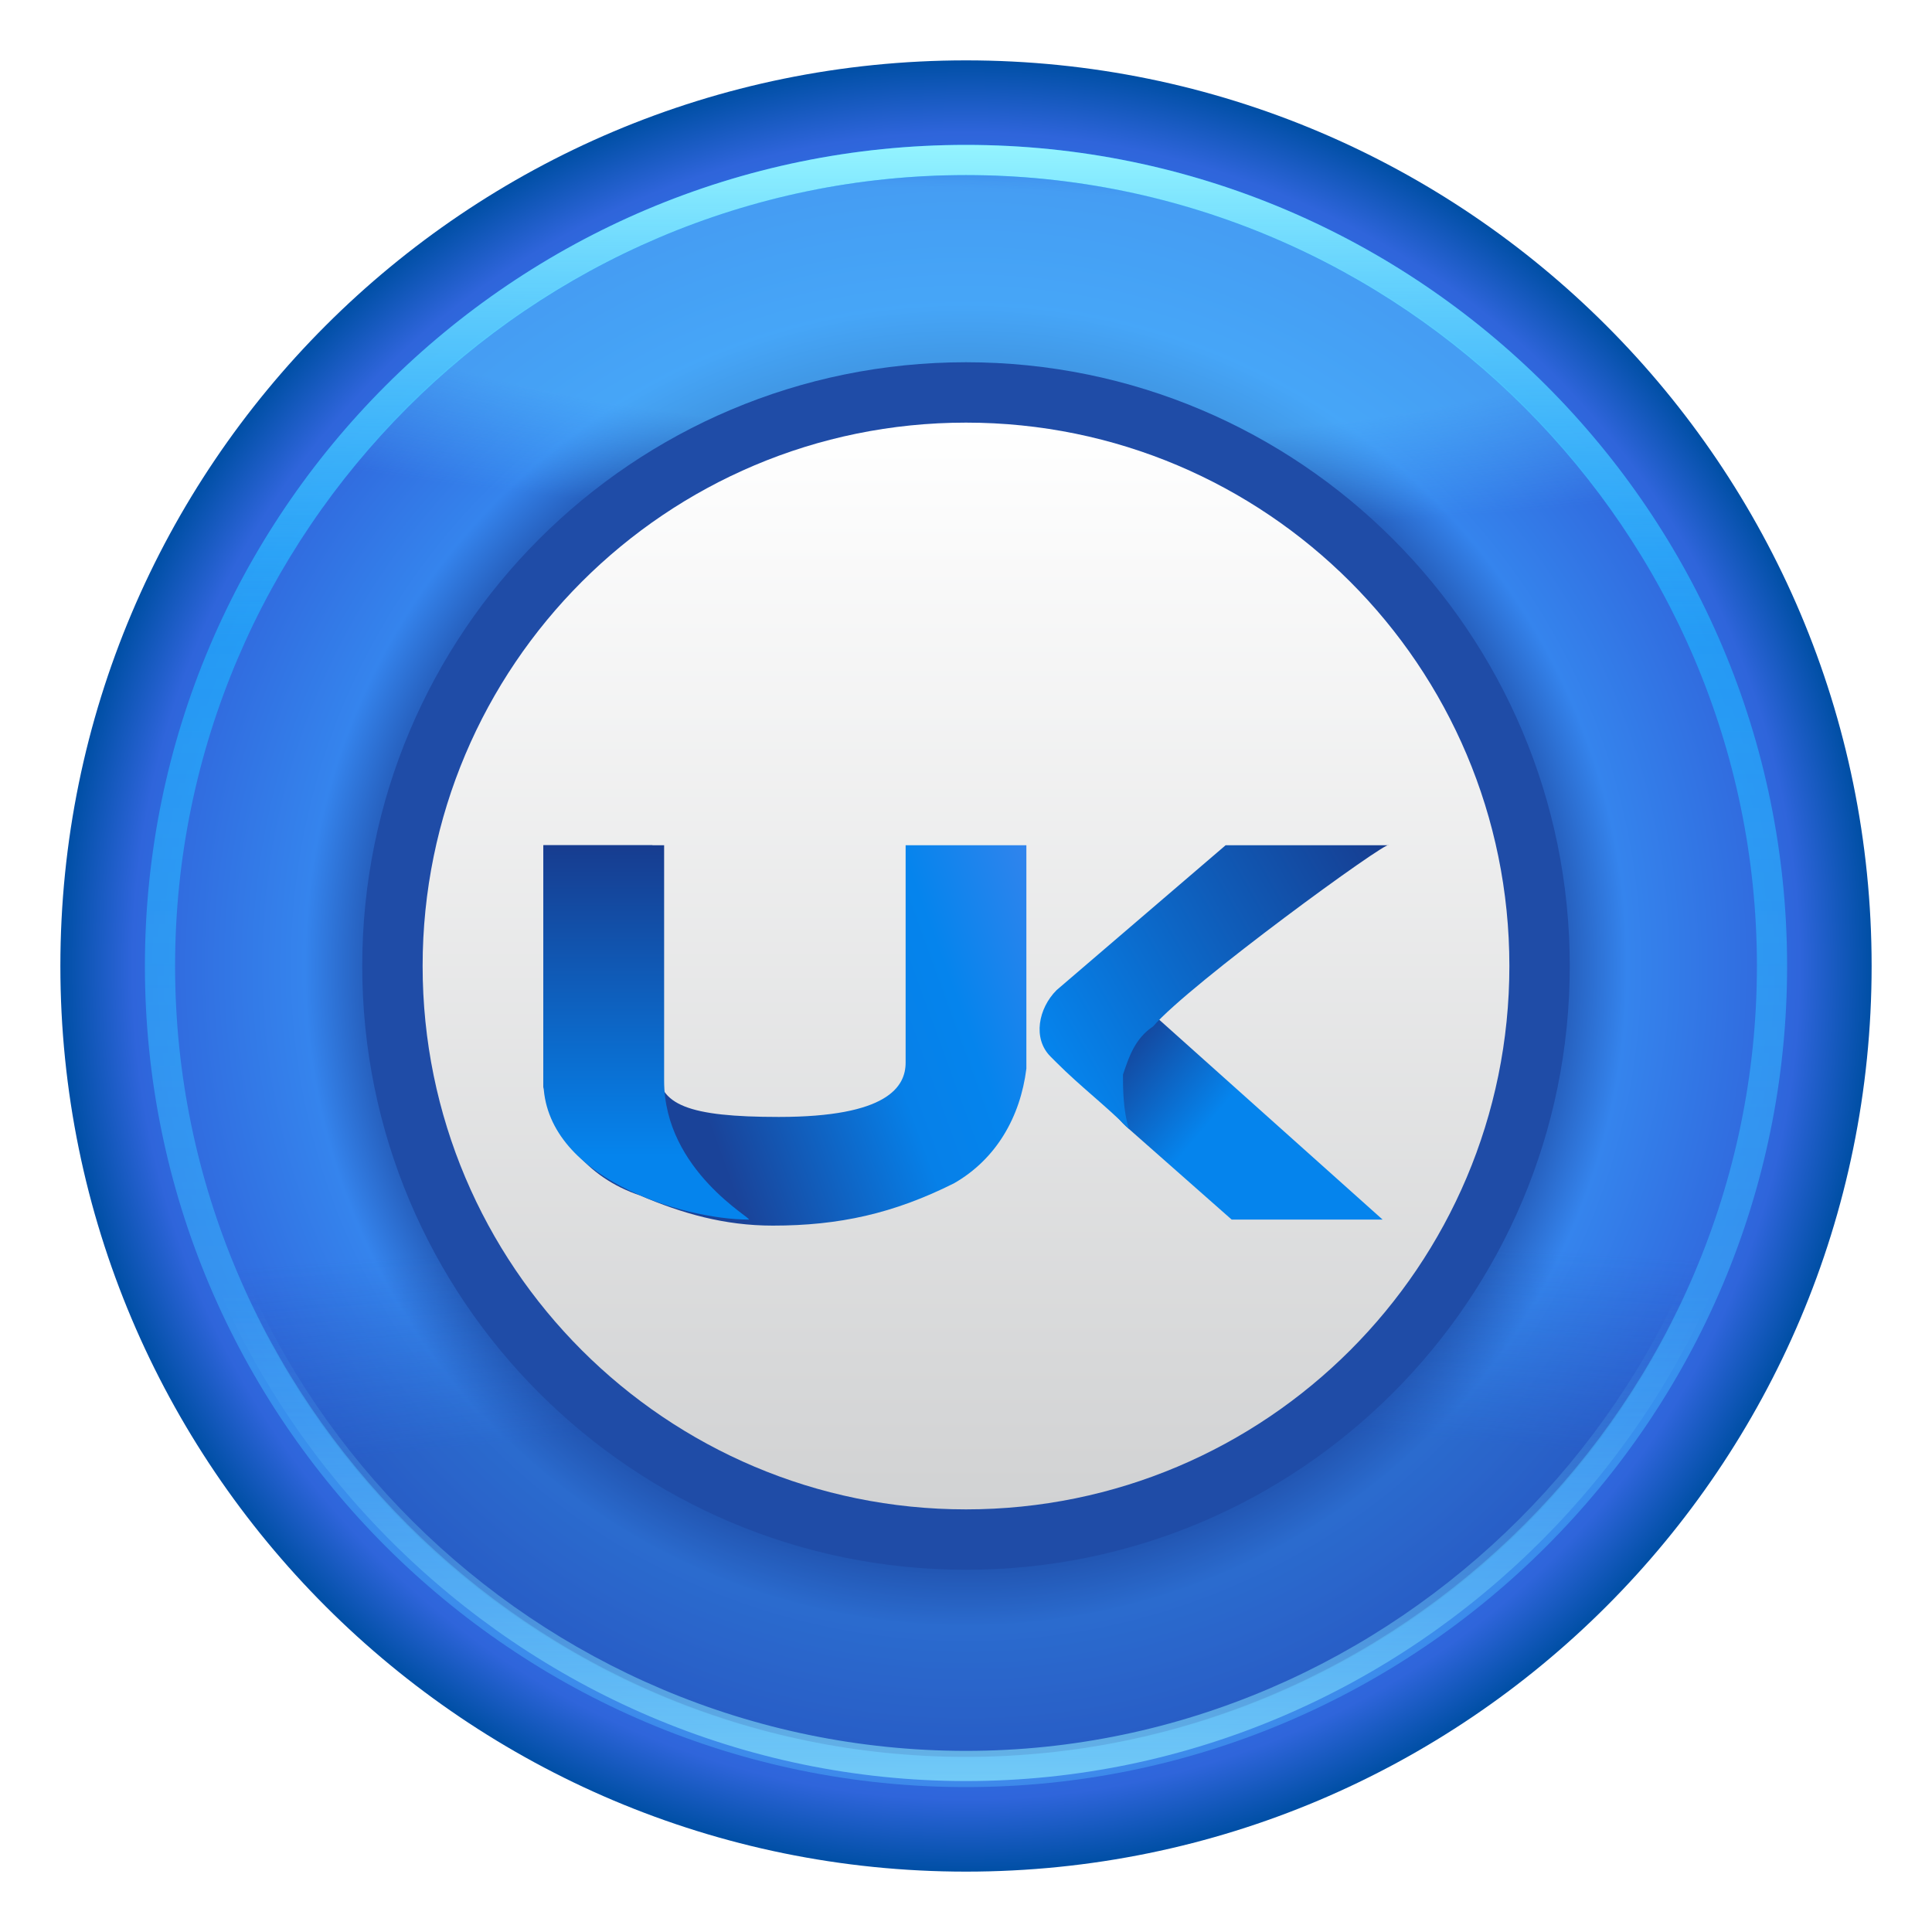
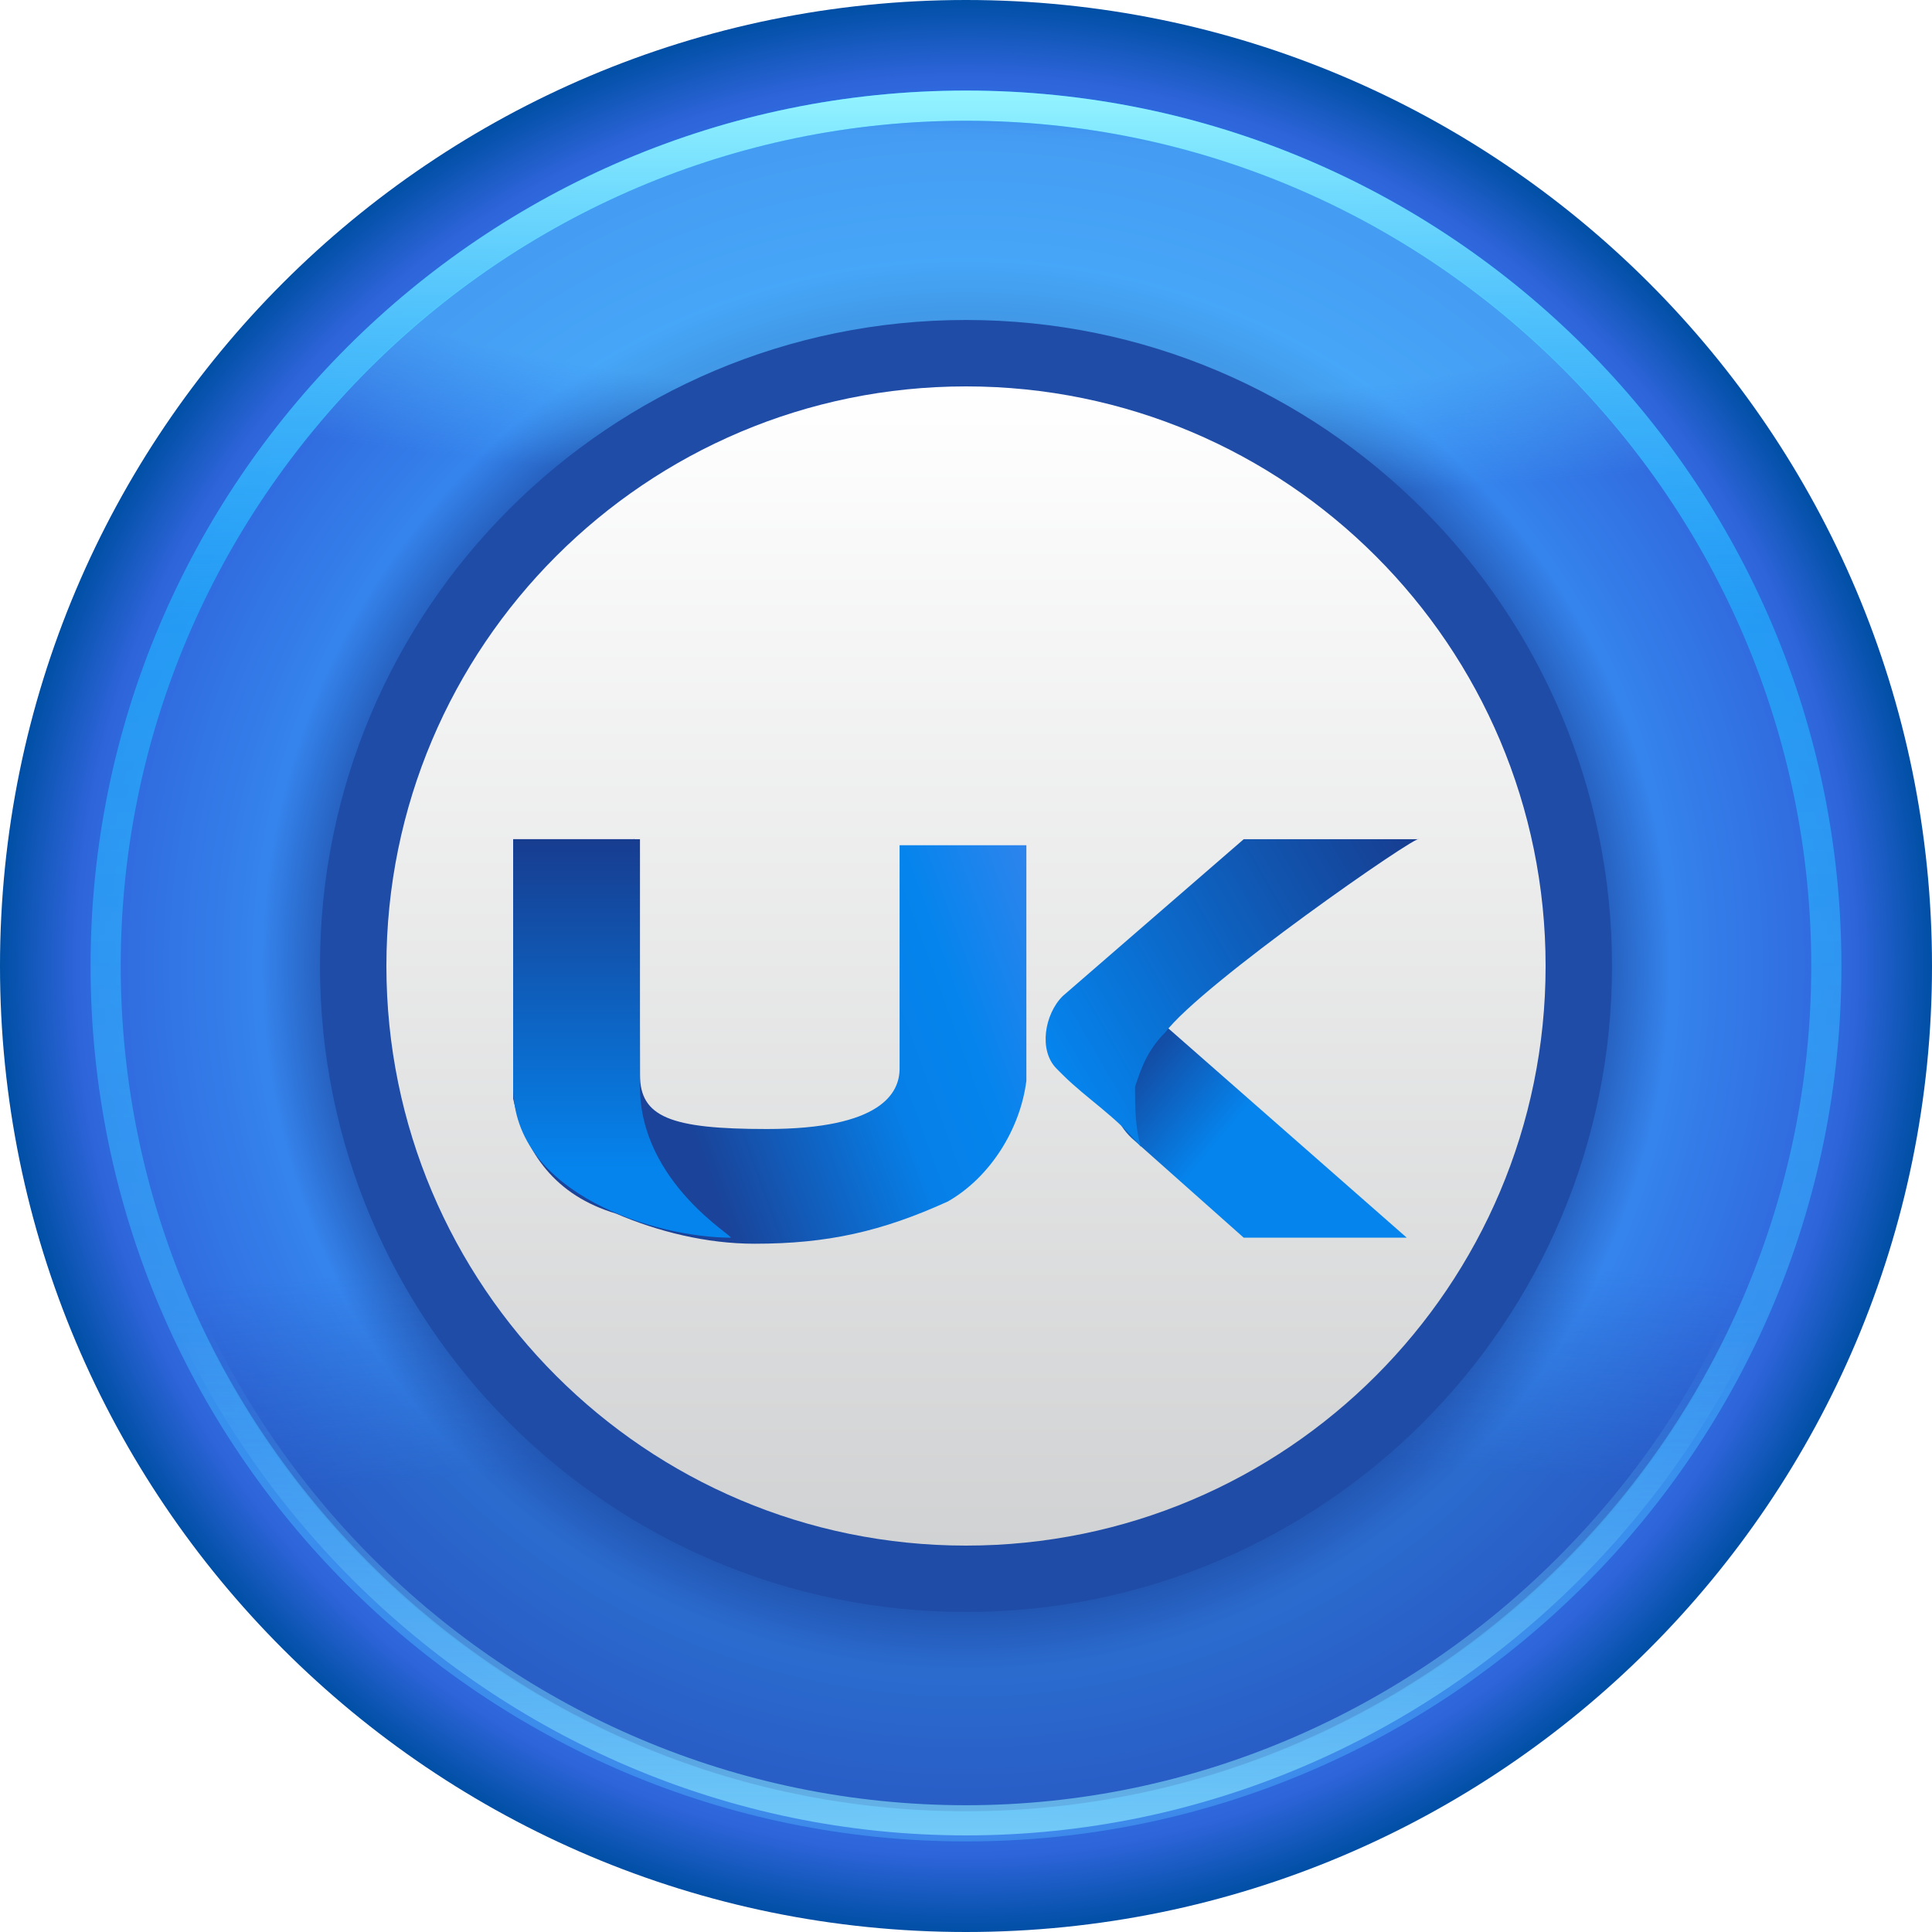
<svg xmlns="http://www.w3.org/2000/svg" version="1.1" id="二稿" x="0px" y="0px" viewBox="0 0 32 32" style="enable-background:new 0 0 32 32;" xml:space="preserve">
  <style type="text/css">
	.st0{fill:url(#SVGID_1_);}
	.st1{opacity:0.6;}
	.st2{fill:url(#SVGID_2_);}
	.st3{opacity:0.4;}
	.st4{fill:url(#SVGID_3_);}
	.st5{opacity:0.8;}
	.st6{fill:url(#SVGID_4_);}
	.st7{fill:url(#SVGID_5_);}
	.st8{fill:url(#SVGID_6_);}
	.st9{fill:#1F4CA7;}
	.st10{fill:url(#SVGID_7_);}
	.st11{fill:url(#SVGID_8_);}
	.st12{fill:url(#SVGID_9_);}
	.st13{fill:url(#SVGID_10_);}
	.st14{fill:url(#SVGID_11_);}
</style>
  <g id="蓝色">
-     <radialGradient id="SVGID_1_" cx="16" cy="10" r="15" gradientTransform="matrix(1 0 0 -1 0 26)" gradientUnits="userSpaceOnUse">
+     <radialGradient id="SVGID_1_" cx="16" cy="-5" r="16" gradientTransform="matrix(1 0 0 1 0 21)" gradientUnits="userSpaceOnUse">
      <stop offset="0.6" style="stop-color:#173C8F" />
      <stop offset="0.73" style="stop-color:#3584ED" />
      <stop offset="0.92" style="stop-color:#2F65DB" />
      <stop offset="1" style="stop-color:#004FA5" />
    </radialGradient>
-     <circle class="st0" cx="16" cy="16" r="15" />
+     <circle class="st0" cx="16" cy="16" r="16" />
    <g class="st1">
-       <radialGradient id="SVGID_2_" cx="50.552" cy="316.178" r="3.516" gradientTransform="matrix(-3.000000e-02 1 -5.12 -0.15 1636.4 2.04)" gradientUnits="userSpaceOnUse">
+       <radialGradient id="SVGID_2_" cx="50.222" cy="-300.794" r="3.75" gradientTransform="matrix(-3.000000e-02 1 5.12 0.15 1557.63 -0.66)" gradientUnits="userSpaceOnUse">
        <stop offset="0.58" style="stop-color:#52BCFF" />
        <stop offset="1" style="stop-color:#52BCFF;stop-opacity:0" />
      </radialGradient>
-       <circle class="st2" cx="16" cy="16" r="13.1" />
+       <circle class="st2" cx="16" cy="16" r="14" />
    </g>
    <g class="st3">
-       <radialGradient id="SVGID_3_" cx="-715.278" cy="478.597" r="7.35" gradientTransform="matrix(-1.000000e-02 -1 4.92 -3.000000e-02 -2345.87 -673.07)" gradientUnits="userSpaceOnUse">
+       <radialGradient id="SVGID_3_" cx="-689.989" cy="-457.979" r="7.84" gradientTransform="matrix(-1.000000e-02 -1 -4.92 3.000000e-02 -2244.18 -647.61)" gradientUnits="userSpaceOnUse">
        <stop offset="0.58" style="stop-color:#1B45A1" />
        <stop offset="1" style="stop-color:#1B45A1;stop-opacity:0" />
      </radialGradient>
-       <circle class="st4" cx="16" cy="16" r="13.1" />
+       <circle class="st4" cx="16" cy="16" r="14" />
    </g>
    <g class="st5">
-       <linearGradient id="SVGID_4_" gradientUnits="userSpaceOnUse" x1="16" y1="23.594" x2="16" y2="-3.594" gradientTransform="matrix(1 0 0 -1 0 26)">
+       <linearGradient id="SVGID_4_" gradientUnits="userSpaceOnUse" x1="16" y1="-19.507" x2="16" y2="9.507" gradientTransform="matrix(1 0 0 1 0 21)">
        <stop offset="0" style="stop-color:#0AADFF" />
        <stop offset="1" style="stop-color:#52BCFF;stop-opacity:0.5" />
      </linearGradient>
-       <path class="st6" d="M16,2.9c7.2,0,13.1,5.9,13.1,13.1S23.2,29.1,16,29.1S2.9,23.2,2.9,16S8.8,2.9,16,2.9 M16,2.4    C8.5,2.4,2.4,8.5,2.4,16S8.5,29.6,16,29.6S29.6,23.5,29.6,16S23.5,2.4,16,2.4z" />
+       <path class="st6" d="M16,2c7.7,0,14,6.3,14,14s-6.3,14-14,14S2,23.7,2,16S8.3,2,16,2 M16,1.5C8,1.5,1.5,8,1.5,16S8,30.5,16,30.5    S30.5,24,30.5,16S24,1.5,16,1.5z" />
    </g>
-     <linearGradient id="SVGID_5_" gradientUnits="userSpaceOnUse" x1="16" y1="23.594" x2="16" y2="-3.594" gradientTransform="matrix(1 0 0 -1 0 26)">
+     <linearGradient id="SVGID_5_" gradientUnits="userSpaceOnUse" x1="16" y1="-19.507" x2="16" y2="9.507" gradientTransform="matrix(1 0 0 1 0 21)">
      <stop offset="0" style="stop-color:#94F4FF" />
      <stop offset="0.3" style="stop-color:#52BCFF;stop-opacity:0" />
    </linearGradient>
-     <path class="st7" d="M16,2.9c7.2,0,13.1,5.9,13.1,13.1S23.2,29.1,16,29.1S2.9,23.2,2.9,16S8.8,2.9,16,2.9 M16,2.4   C8.5,2.4,2.4,8.5,2.4,16S8.5,29.6,16,29.6S29.6,23.5,29.6,16S23.5,2.4,16,2.4z" />
+     <path class="st7" d="M16,2c7.7,0,14,6.3,14,14s-6.3,14-14,14S2,23.7,2,16S8.3,2,16,2 M16,1.5C8,1.5,1.5,8,1.5,16S8,30.5,16,30.5   S30.5,24,30.5,16S24,1.5,16,1.5z" />
    <g class="st1">
-       <linearGradient id="SVGID_6_" gradientUnits="userSpaceOnUse" x1="16" y1="-3.5" x2="16" y2="23.5" gradientTransform="matrix(1 0 0 -1 0 26)">
+       <linearGradient id="SVGID_6_" gradientUnits="userSpaceOnUse" x1="16" y1="9.4" x2="16" y2="-19.4" gradientTransform="matrix(1 0 0 1 0 21)">
        <stop offset="0" style="stop-color:#94F4FF" />
        <stop offset="0.3" style="stop-color:#52BCFF;stop-opacity:0" />
      </linearGradient>
-       <path class="st8" d="M16,3c7.2,0,13,5.9,13,13s-5.9,13-13,13S3,23.2,3,16S8.8,3,16,3 M16,2.5C8.6,2.5,2.5,8.6,2.5,16    S8.6,29.5,16,29.5S29.5,23.4,29.5,16S23.4,2.5,16,2.5z" />
+       <path class="st8" d="M16,2.1c7.7,0,13.9,6.3,13.9,13.9S23.6,29.9,16,29.9S2.1,23.7,2.1,16S8.3,2.1,16,2.1 M16,1.6    C8.1,1.6,1.6,8.1,1.6,16S8.1,30.4,16,30.4S30.4,23.9,30.4,16S23.9,1.6,16,1.6z" />
    </g>
-     <circle class="st9" cx="16" cy="16" r="10" />
-     <linearGradient id="SVGID_7_" gradientUnits="userSpaceOnUse" x1="16" y1="19" x2="16" y2="1" gradientTransform="matrix(1 0 0 -1 0 26)">
+     <circle class="st9" cx="16" cy="16" r="10.7" />
+     <linearGradient id="SVGID_7_" gradientUnits="userSpaceOnUse" x1="16" y1="-14.6" x2="16" y2="4.6" gradientTransform="matrix(1 0 0 1 0 21)">
      <stop offset="0" style="stop-color:#FFFFFF" />
      <stop offset="1" style="stop-color:#D1D2D3" />
    </linearGradient>
-     <circle class="st10" cx="16" cy="16" r="9" />
-     <linearGradient id="SVGID_8_" gradientUnits="userSpaceOnUse" x1="9.149" y1="7.978" x2="17.551" y2="11.042" gradientTransform="matrix(1 0 0 -1 0 26)">
+     <circle class="st10" cx="16" cy="16" r="9.6" />
+     <linearGradient id="SVGID_8_" gradientUnits="userSpaceOnUse" x1="8.689" y1="-2.853" x2="17.651" y2="-6.122" gradientTransform="matrix(1 0 0 1 0 21)">
      <stop offset="0.25" style="stop-color:#1A4399" />
      <stop offset="0.61" style="stop-color:#0680E8" />
      <stop offset="0.76" style="stop-color:#0584ED" />
      <stop offset="1" style="stop-color:#3584ED" />
    </linearGradient>
-     <path class="st11" d="M15,17.6c0,0.4-0.3,0.9-2.1,0.9c-1.5,0-2-0.2-2-0.8c0-3.9-0.1-3.7-0.1-3.7H9c0,0,0,2.6,0,4   c0.2,0.8,0.7,1.5,1.6,1.8c0.7,0.3,1.4,0.5,2.2,0.5c1.1,0,2-0.2,3-0.7c0.7-0.4,1.1-1.1,1.2-1.9V14h-2" />
-     <linearGradient id="SVGID_9_" gradientUnits="userSpaceOnUse" x1="10.69" y1="5.803" x2="10.69" y2="12.019" gradientTransform="matrix(1 0 0 -1 0 26)">
+     <path class="st11" d="M14.9,17.7c0,0.4-0.3,1-2.2,1c-1.6,0-2.1-0.2-2.1-0.9c0-4.2-0.1-3.9-0.1-3.9H8.5c0,0,0,2.8,0,4.3   c0.2,0.9,0.7,1.6,1.7,1.9c0.7,0.3,1.5,0.5,2.3,0.5c1.2,0,2.1-0.2,3.2-0.7c0.7-0.4,1.2-1.2,1.3-2v-3.9h-2.1" />
+     <linearGradient id="SVGID_9_" gradientUnits="userSpaceOnUse" x1="10.349" y1="-0.52" x2="10.349" y2="-7.15" gradientTransform="matrix(1 0 0 1 0 21)">
      <stop offset="0.17" style="stop-color:#0584ED" />
      <stop offset="1" style="stop-color:#173C8F" />
    </linearGradient>
-     <path class="st12" d="M9,14h2v3.9c0,1.5,1.5,2.3,1.4,2.3c-1.1,0-3.4-0.7-3.4-2.3V14L9,14" />
-     <linearGradient id="SVGID_10_" gradientUnits="userSpaceOnUse" x1="22.509" y1="5.299" x2="18.205" y2="8.909" gradientTransform="matrix(1 0 0 -1 0 26)">
+     <path class="st12" d="M8.5,13.9h2.1V18c0,1.6,1.6,2.5,1.5,2.5c-1.2,0-3.6-0.7-3.6-2.5V13.9L8.5,13.9" />
+     <linearGradient id="SVGID_10_" gradientUnits="userSpaceOnUse" x1="22.927" y1="3.349571e-02" x2="18.336" y2="-3.817" gradientTransform="matrix(1 0 0 1 0 21)">
      <stop offset="0" style="stop-color:#0584ED" />
      <stop offset="0.58" style="stop-color:#0584ED" />
      <stop offset="0.97" style="stop-color:#173C8F" />
    </linearGradient>
-     <path class="st13" d="M18.2,17.4c0.2,0.2-0.1,0.8,0.5,1.3l1.7,1.5h2.5l-3.8-3.4l-0.4-0.5" />
-     <linearGradient id="SVGID_11_" gradientUnits="userSpaceOnUse" x1="17.455" y1="8.417" x2="23.202" y2="11.736" gradientTransform="matrix(1 0 0 -1 0 26)">
+     <path class="st13" d="M18.3,17.5c0.2,0.2-0.1,0.9,0.5,1.4l1.8,1.6h2.7l-4.1-3.6l-0.4-0.5" />
+     <linearGradient id="SVGID_11_" gradientUnits="userSpaceOnUse" x1="17.528" y1="-3.353" x2="23.658" y2="-6.893" gradientTransform="matrix(1 0 0 1 0 21)">
      <stop offset="0" style="stop-color:#0584ED" />
      <stop offset="1" style="stop-color:#173C8F" />
    </linearGradient>
-     <path class="st14" d="M23,14h-2.7l-2.8,2.4c-0.3,0.3-0.4,0.8-0.1,1.1c0,0,0,0,0.1,0.1c0.4,0.4,0.8,0.7,1.2,1.1   c-0.1-0.3-0.1-0.7-0.1-0.9c0.1-0.3,0.2-0.6,0.5-0.8C19.7,16.3,23,13.9,23,14" />
+     <path class="st14" d="M23.5,13.9h-2.9l-3,2.6c-0.3,0.3-0.4,0.9-0.1,1.2c0,0,0,0,0.1,0.1c0.4,0.4,0.9,0.7,1.3,1.2   c-0.1-0.3-0.1-0.7-0.1-1c0.1-0.3,0.2-0.6,0.5-0.9C19.9,16.3,23.5,13.8,23.5,13.9" />
  </g>
</svg>
